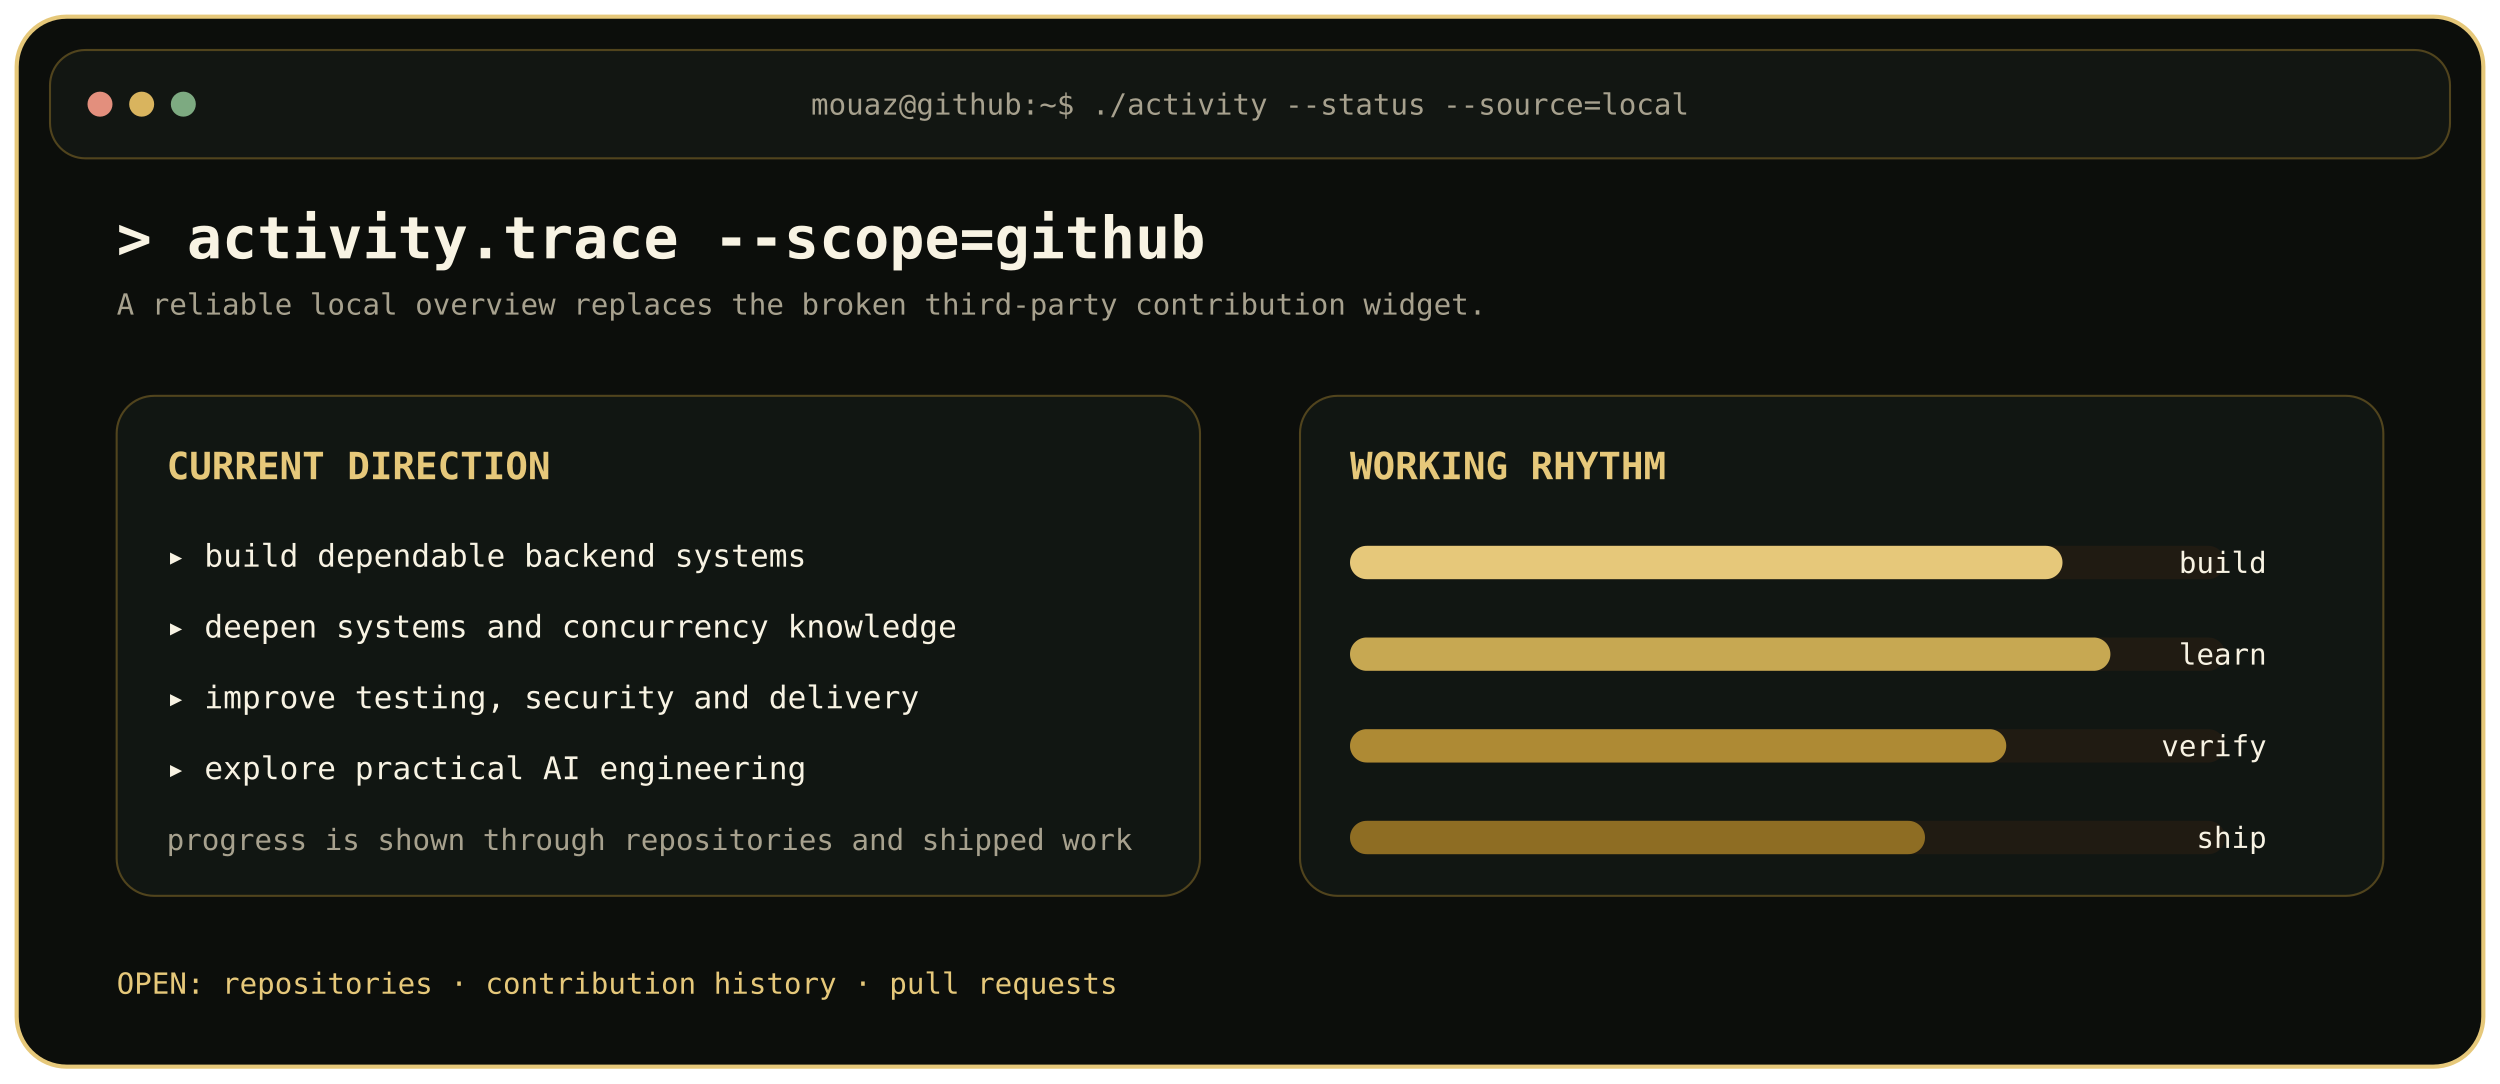
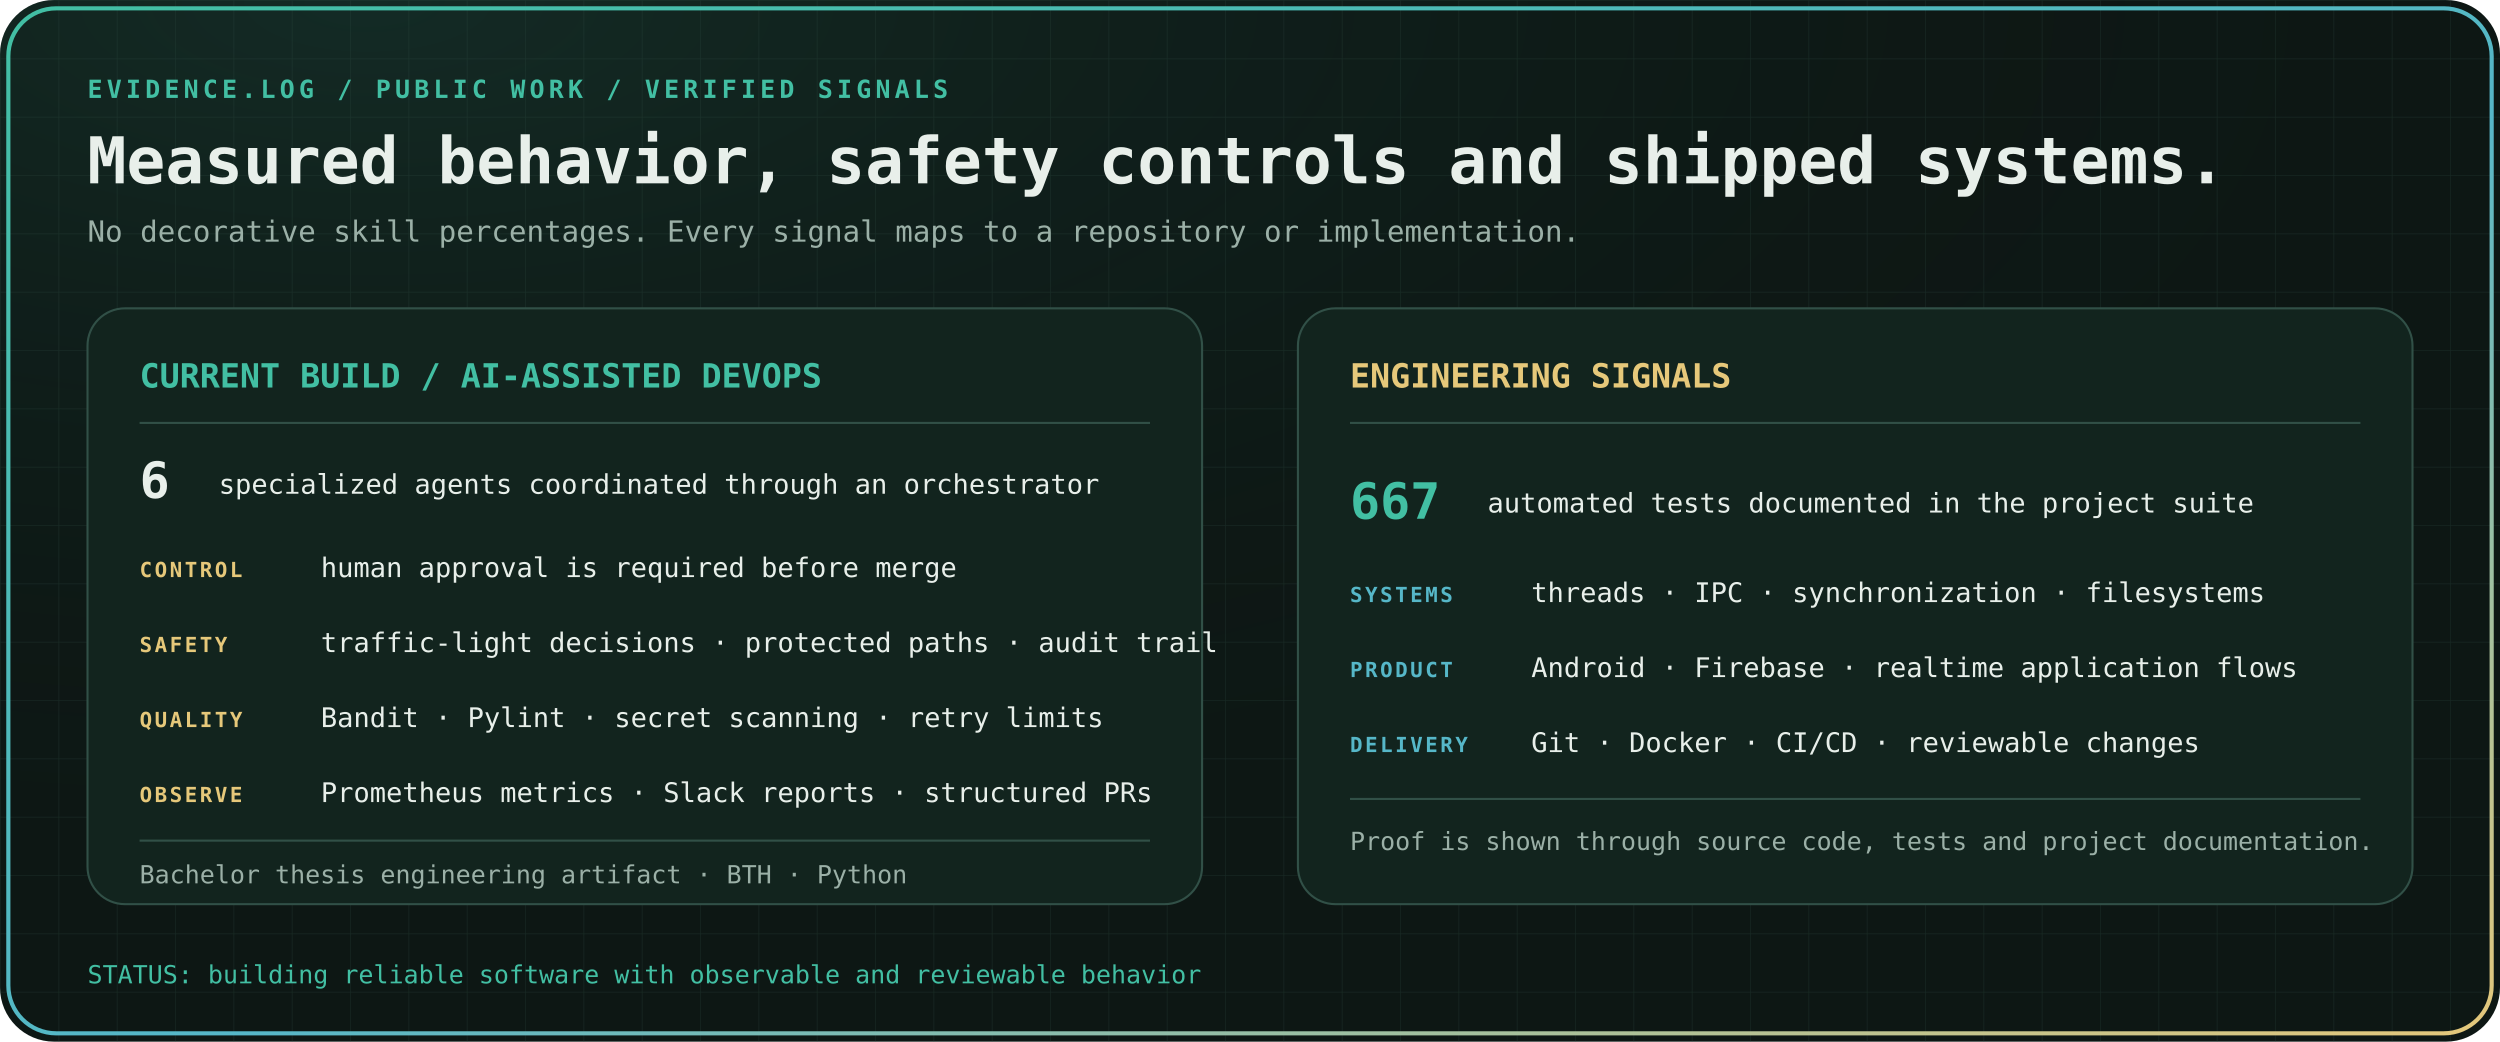
- <svg xmlns="http://www.w3.org/2000/svg" width="1200" height="520" viewBox="0 0 1200 520" role="img" aria-labelledby="t d">
-   <style>text{font-family:ui-monospace,SFMono-Regular,Consolas,monospace}.h{font-size:28px;font-weight:800}.s{font-size:14px}.k{font-size:18px;font-weight:800}.b{font-size:15px}</style>
-   <rect x="8" y="8" width="1184" height="504" rx="24" fill="#0C0E0B" stroke="#E6C87A" stroke-width="2" />
-   <rect x="24" y="24" width="1152" height="52" rx="17" fill="#121612" stroke="#51441D" />
-   <circle cx="48" cy="50" r="6" fill="#E38F7D" />
-   <circle cx="68" cy="50" r="6" fill="#D9B45E" />
-   <circle cx="88" cy="50" r="6" fill="#7DAA81" />
-   <text x="600" y="55" text-anchor="middle" fill="#A7A18E" class="s">mouaz@github:~$ ./activity --status --source=local</text>
-   <text x="56" y="124" fill="#F8F3E3" class="h">&gt; activity.trace --scope=github</text>
-   <text x="56" y="151" fill="#A7A18E" class="s">A reliable local overview replaces the broken third-party contribution widget.</text>
-   <g transform="translate(56 190)">
-     <rect width="520" height="240" rx="18" fill="#111612" stroke="#51441D" />
-     <text x="24" y="40" fill="#E6C87A" class="k">CURRENT DIRECTION</text>
-     <text x="24" y="82" fill="#F8F3E3" class="b">▸ build dependable backend systems</text>
-     <text x="24" y="116" fill="#F8F3E3" class="b">▸ deepen systems and concurrency knowledge</text>
-     <text x="24" y="150" fill="#F8F3E3" class="b">▸ improve testing, security and delivery</text>
-     <text x="24" y="184" fill="#F8F3E3" class="b">▸ explore practical AI engineering</text>
-     <text x="24" y="218" fill="#A7A18E" class="s">progress is shown through repositories and shipped work</text>
+ <svg xmlns="http://www.w3.org/2000/svg" width="1200" height="500" viewBox="0 0 1200 500" role="img" aria-labelledby="title desc">
+   <defs>
+     <style>
+ text{font-family:ui-monospace,SFMono-Regular,Consolas,monospace}.eyebrow{font-size:12px;font-weight:800;letter-spacing:2px}.head{font-size:31px;font-weight:900}.sub{font-size:14px}.k{font-size:16px;font-weight:900}.label{font-size:10px;font-weight:900;letter-spacing:1.2px}.body{font-size:13px}.metric{font-size:24px;font-weight:900}.note{font-size:12px}</style>
+     <linearGradient id="border" x1="0" y1="0" x2="1" y2="1">
+       <stop stop-color="#42BFA3" />
+       <stop offset=".55" stop-color="#56B7C8" />
+       <stop offset="1" stop-color="#E6C87A" />
+     </linearGradient>
+     <radialGradient id="glow" cx="15%" cy="0" r="85%">
+       <stop stop-color="#42BFA3" stop-opacity=".12" />
+       <stop offset="1" stop-color="#0D1714" stop-opacity="0" />
+     </radialGradient>
+     <pattern id="grid" width="28" height="28" patternUnits="userSpaceOnUse">
+       <path d="M28 0H0V28" fill="none" stroke="#315047" stroke-width=".6" opacity=".32" />
+     </pattern>
+   </defs>
+   <rect width="1200" height="500" rx="26" fill="#0D1714" />
+   <rect width="1200" height="500" rx="26" fill="url(#glow)" />
+   <rect width="1200" height="500" rx="26" fill="url(#grid)" />
+   <rect x="4" y="4" width="1192" height="492" rx="23" fill="none" stroke="url(#border)" stroke-width="2" />
+   <text x="42" y="47" class="eyebrow" fill="#42BFA3">EVIDENCE.LOG / PUBLIC WORK / VERIFIED SIGNALS</text>
+   <text x="42" y="88" class="head" fill="#E8EFEA">Measured behavior, safety controls and shipped systems.</text>
+   <text x="42" y="116" class="sub" fill="#9BB0A7">No decorative skill percentages. Every signal maps to a repository or implementation.</text>
+   <g transform="translate(42 148)">
+     <rect width="535" height="286" rx="18" fill="#12241E" stroke="#315047" />
+     <text x="25" y="38" class="k" fill="#42BFA3">CURRENT BUILD / AI-ASSISTED DEVOPS</text>
+     <line x1="25" y1="55" x2="510" y2="55" stroke="#315047" />
+     <text x="25" y="91" class="metric" fill="#E8EFEA">6</text>
+     <text x="63" y="89" class="body" fill="#E8EFEA">specialized agents coordinated through an orchestrator</text>
+     <text x="25" y="129" class="label" fill="#E6C87A">CONTROL</text>
+     <text x="112" y="129" class="body" fill="#E8EFEA">human approval is required before merge</text>
+     <text x="25" y="165" class="label" fill="#E6C87A">SAFETY</text>
+     <text x="112" y="165" class="body" fill="#E8EFEA">traffic-light decisions · protected paths · audit trail</text>
+     <text x="25" y="201" class="label" fill="#E6C87A">QUALITY</text>
+     <text x="112" y="201" class="body" fill="#E8EFEA">Bandit · Pylint · secret scanning · retry limits</text>
+     <text x="25" y="237" class="label" fill="#E6C87A">OBSERVE</text>
+     <text x="112" y="237" class="body" fill="#E8EFEA">Prometheus metrics · Slack reports · structured PRs</text>
+     <rect x="25" y="255" width="485" height="1" fill="#315047" />
+     <text x="25" y="276" class="note" fill="#9BB0A7">Bachelor thesis engineering artifact · BTH · Python</text>
  </g>
-   <g transform="translate(624 190)">
-     <rect width="520" height="240" rx="18" fill="#111612" stroke="#51441D" />
-     <text x="24" y="40" fill="#E6C87A" class="k">WORKING RHYTHM</text>
-     <rect x="24" y="72" width="420" height="16" rx="8" fill="#201B12" />
-     <rect x="24" y="72" width="342" height="16" rx="8" fill="#E6C87A" />
-     <text x="464" y="85" text-anchor="end" fill="#F8F3E3" class="s">build</text>
-     <rect x="24" y="116" width="420" height="16" rx="8" fill="#201B12" />
-     <rect x="24" y="116" width="365" height="16" rx="8" fill="#C7A852" />
-     <text x="464" y="129" text-anchor="end" fill="#F8F3E3" class="s">learn</text>
-     <rect x="24" y="160" width="420" height="16" rx="8" fill="#201B12" />
-     <rect x="24" y="160" width="315" height="16" rx="8" fill="#AE8A34" />
-     <text x="464" y="173" text-anchor="end" fill="#F8F3E3" class="s">verify</text>
-     <rect x="24" y="204" width="420" height="16" rx="8" fill="#201B12" />
-     <rect x="24" y="204" width="276" height="16" rx="8" fill="#8E6D23" />
-     <text x="464" y="217" text-anchor="end" fill="#F8F3E3" class="s">ship</text>
+   <g transform="translate(623 148)">
+     <rect width="535" height="286" rx="18" fill="#12241E" stroke="#315047" />
+     <text x="25" y="38" class="k" fill="#E6C87A">ENGINEERING SIGNALS</text>
+     <line x1="25" y1="55" x2="510" y2="55" stroke="#315047" />
+     <text x="25" y="101" class="metric" fill="#42BFA3">667</text>
+     <text x="91" y="98" class="body" fill="#E8EFEA">automated tests documented in the project suite</text>
+     <text x="25" y="141" class="label" fill="#56B7C8">SYSTEMS</text>
+     <text x="112" y="141" class="body" fill="#E8EFEA">threads · IPC · synchronization · filesystems</text>
+     <text x="25" y="177" class="label" fill="#56B7C8">PRODUCT</text>
+     <text x="112" y="177" class="body" fill="#E8EFEA">Android · Firebase · realtime application flows</text>
+     <text x="25" y="213" class="label" fill="#56B7C8">DELIVERY</text>
+     <text x="112" y="213" class="body" fill="#E8EFEA">Git · Docker · CI/CD · reviewable changes</text>
+     <rect x="25" y="235" width="485" height="1" fill="#315047" />
+     <text x="25" y="260" class="note" fill="#9BB0A7">Proof is shown through source code, tests and project documentation.</text>
  </g>
-   <text x="56" y="477" fill="#E6C87A" class="s">OPEN: repositories · contribution history · pull requests</text>
+   <text x="42" y="472" class="note" fill="#42BFA3">STATUS: building reliable software with observable and reviewable behavior</text>
</svg>
